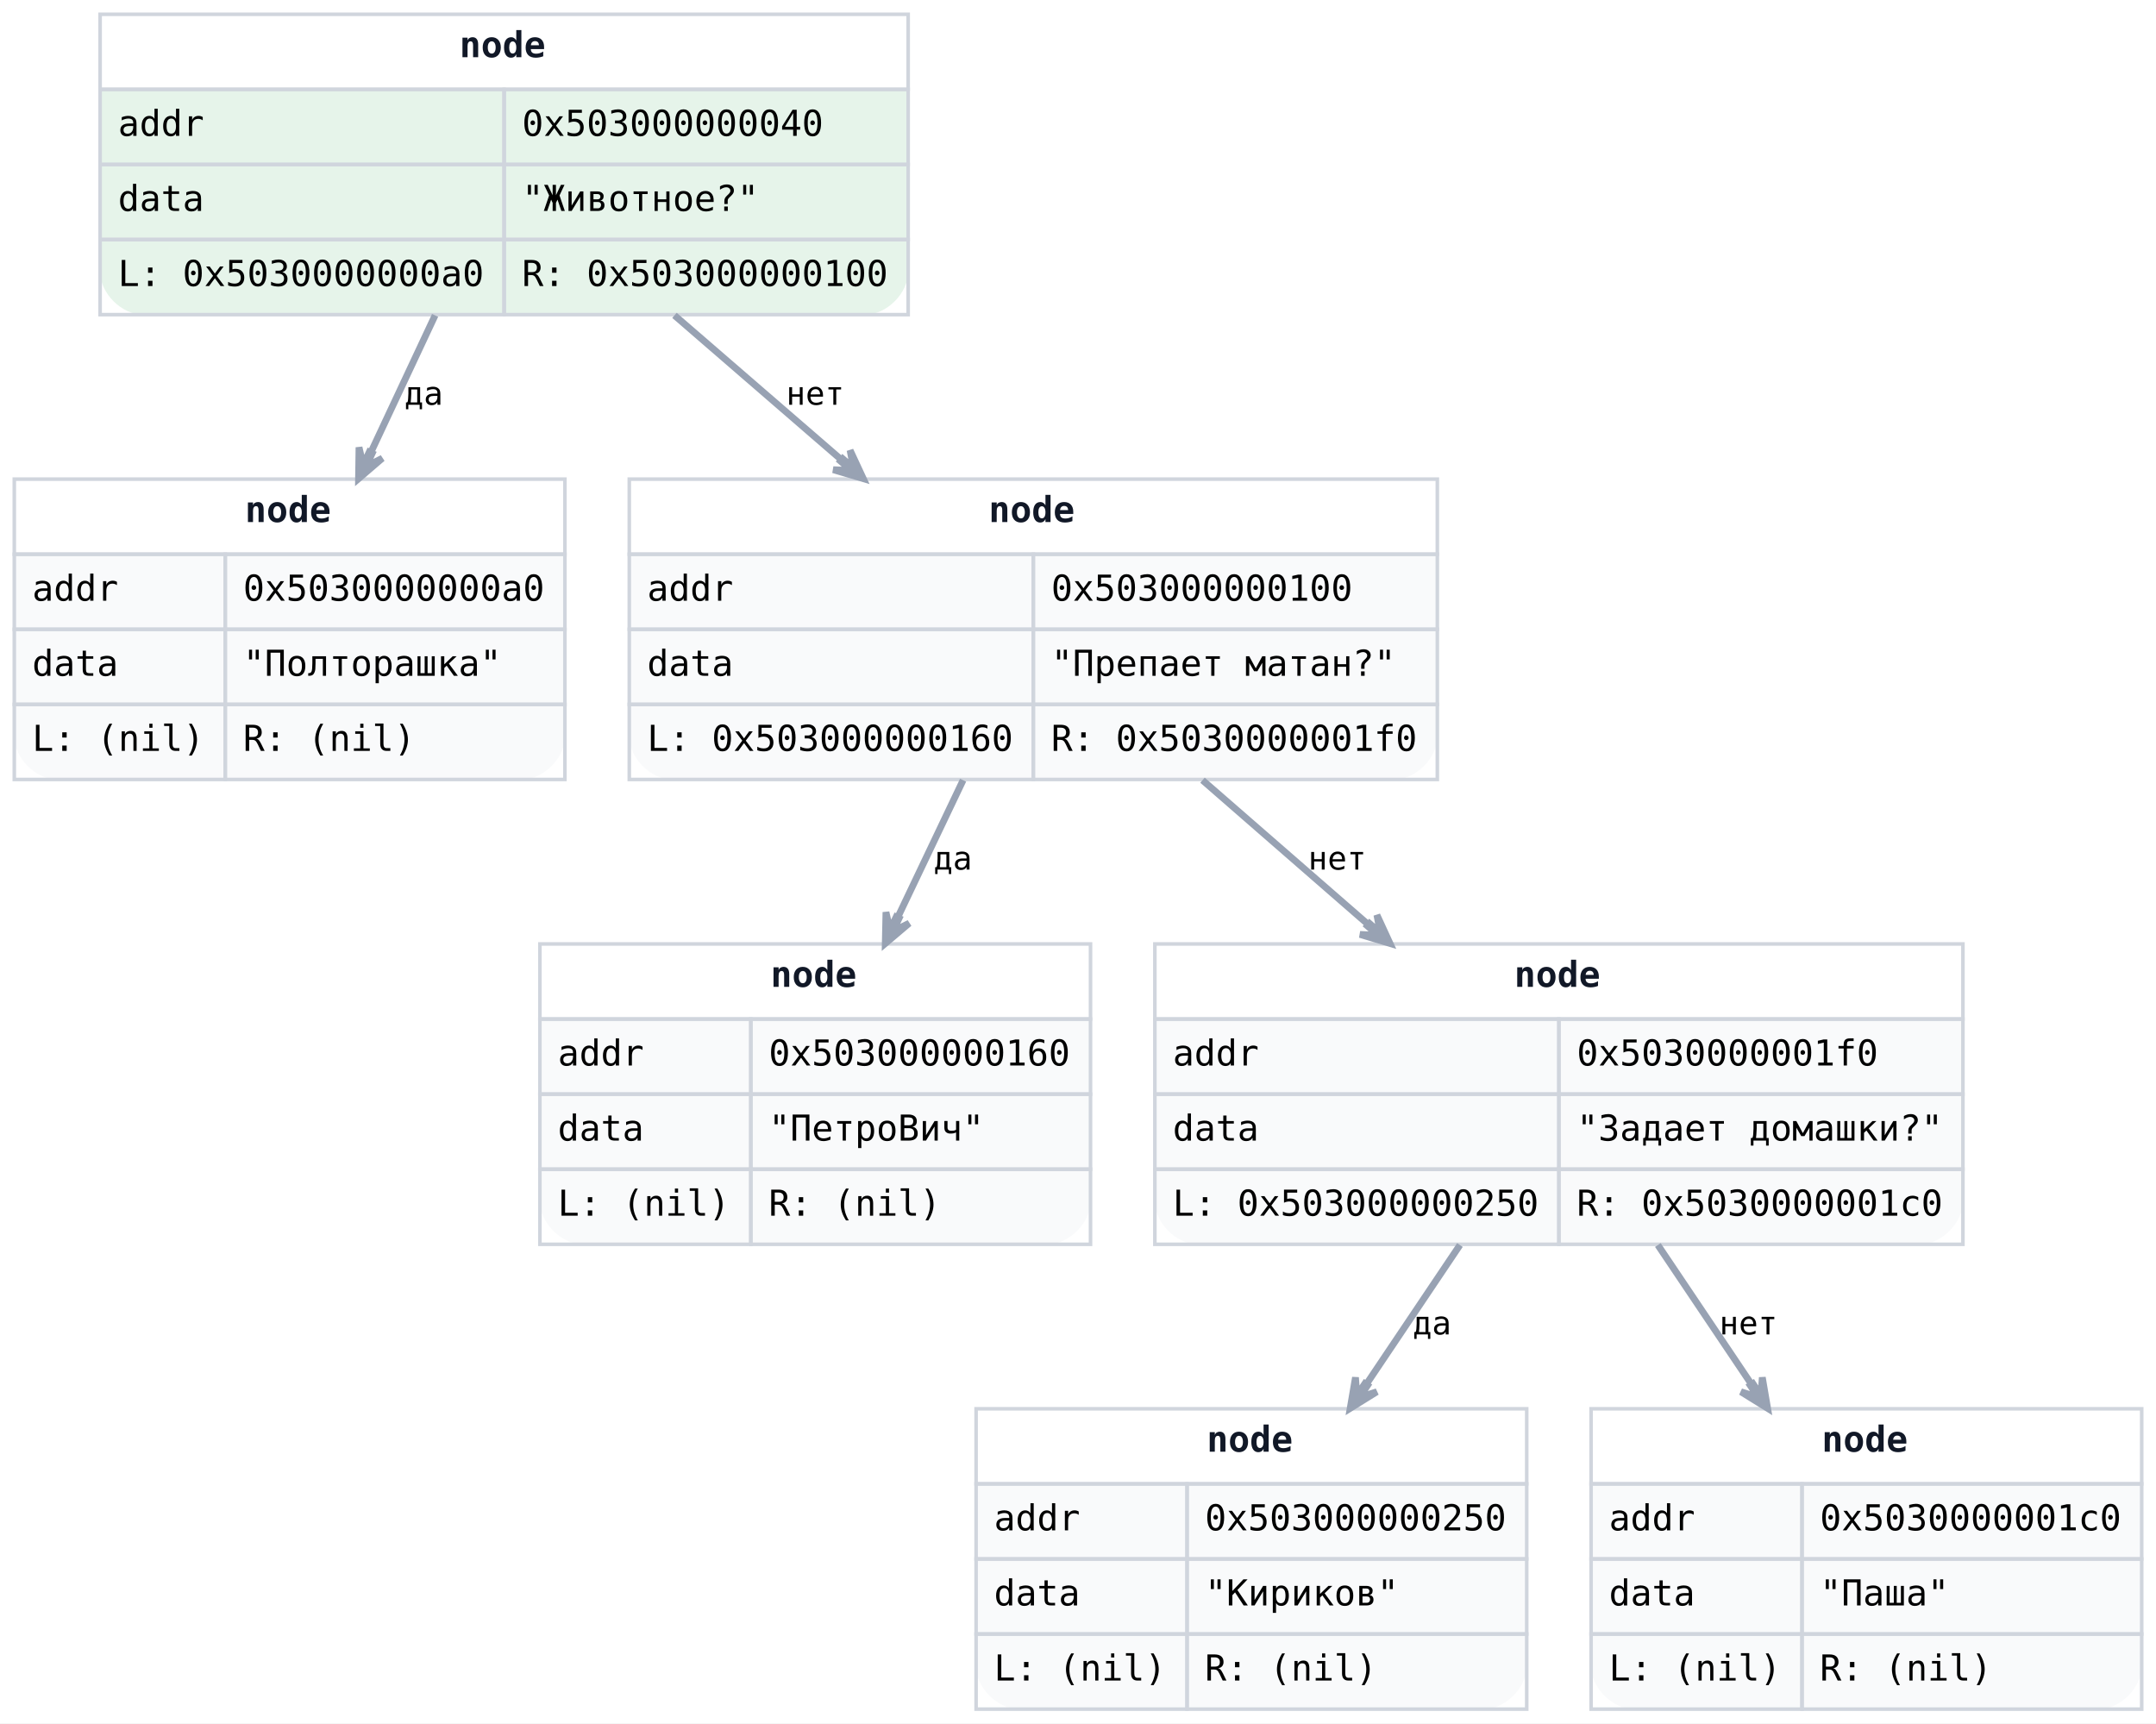
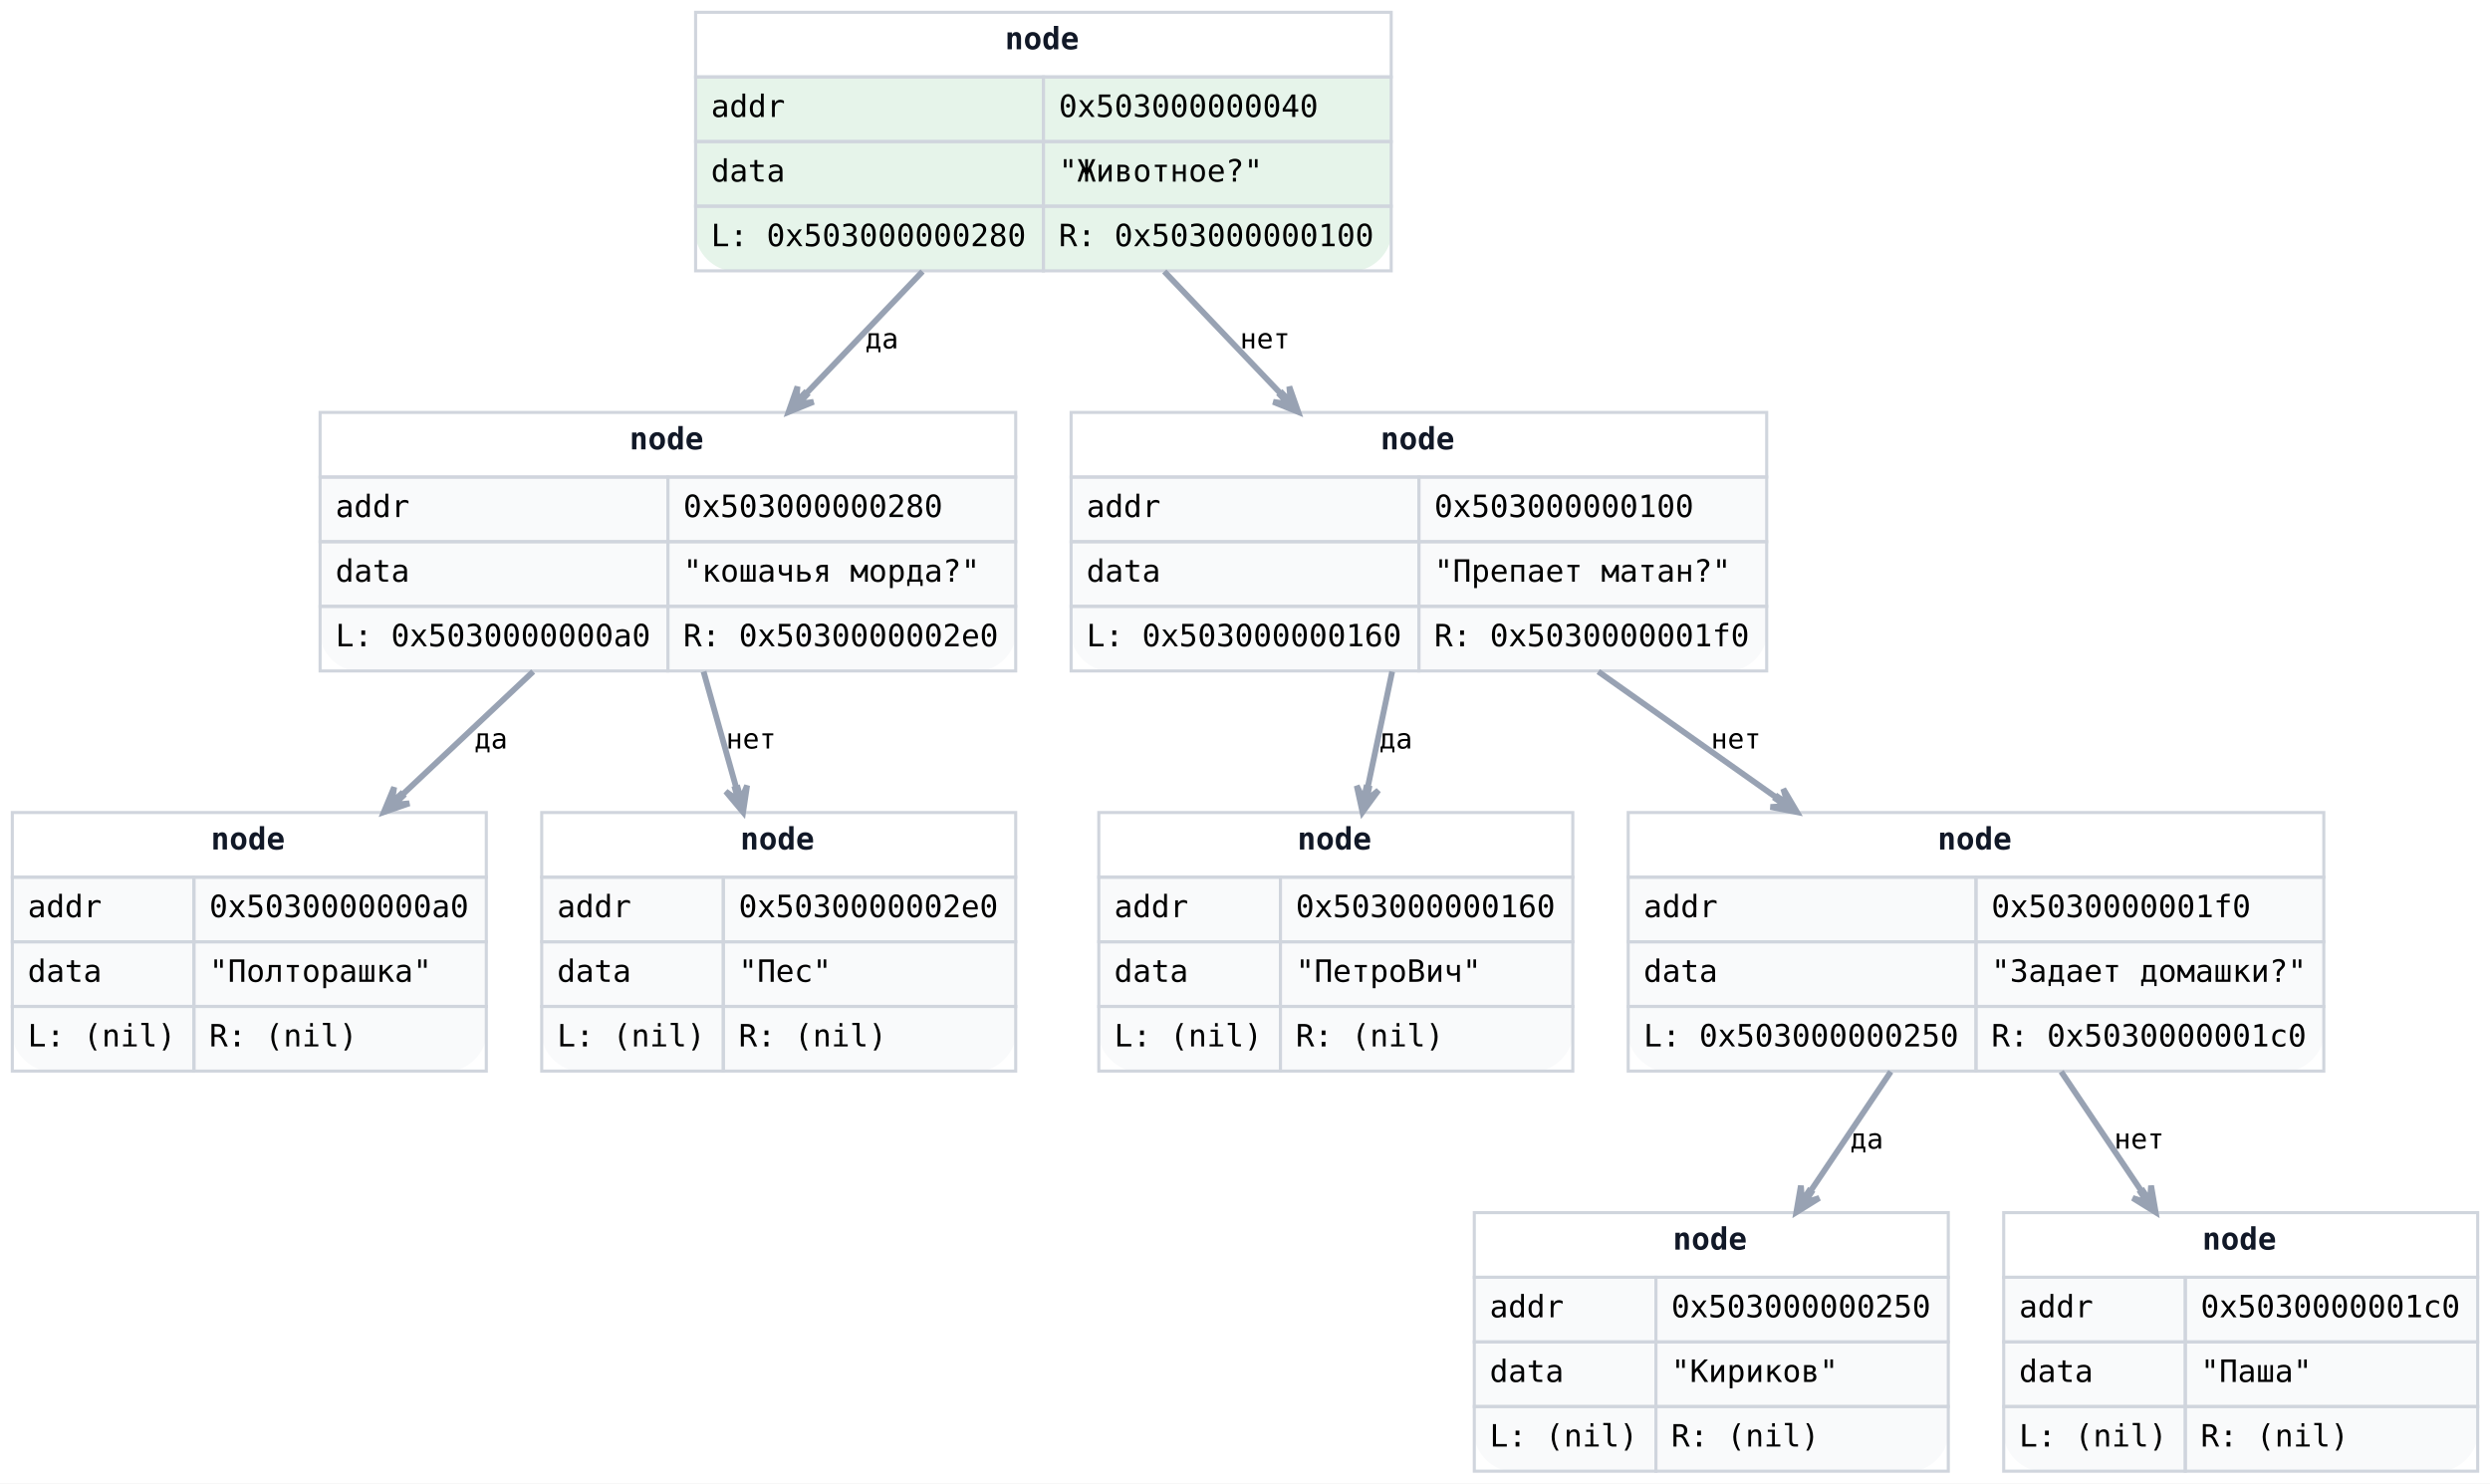
- <svg xmlns="http://www.w3.org/2000/svg" width="603pt" height="482pt" viewBox="0.00 0.00 603.00 482.00">
+ <svg xmlns="http://www.w3.org/2000/svg" width="809pt" height="482pt" viewBox="0.00 0.00 809.00 482.00">
  <g id="graph0" class="graph" transform="scale(1 1) rotate(0) translate(4 478)">
-     <polygon fill="white" stroke="transparent" points="-4,4 -4,-478 599,-478 599,4 -4,4" />
+     <polygon fill="white" stroke="transparent" points="-4,4 -4,-478 805,-478 805,4 -4,4" />
    <g id="node1" class="node">
-       <path fill="#e6f4ea" stroke="transparent" stroke-width="2" d="M238,-474C238,-474 36,-474 36,-474 30,-474 24,-468 24,-462 24,-462 24,-402 24,-402 24,-396 30,-390 36,-390 36,-390 238,-390 238,-390 244,-390 250,-396 250,-402 250,-402 250,-462 250,-462 250,-468 244,-474 238,-474" />
-       <polygon fill="#ffffff" stroke="transparent" points="24,-453 24,-474 250,-474 250,-453 24,-453" />
-       <polygon fill="none" stroke="#d0d5dd" points="24,-453 24,-474 250,-474 250,-453 24,-453" />
-       <text text-anchor="start" x="124.5" y="-462" font-family="monospace" font-weight="bold" font-size="10.00" fill="#111827">node</text>
-       <polygon fill="none" stroke="#d0d5dd" points="24,-432 24,-453 137,-453 137,-432 24,-432" />
-       <text text-anchor="start" x="29" y="-440" font-family="monospace" font-size="10.00">addr</text>
-       <polygon fill="none" stroke="#d0d5dd" points="137,-432 137,-453 250,-453 250,-432 137,-432" />
-       <text text-anchor="start" x="142" y="-440" font-family="monospace" font-size="10.00">0x503000000040</text>
-       <polygon fill="none" stroke="#d0d5dd" points="24,-411 24,-432 137,-432 137,-411 24,-411" />
-       <text text-anchor="start" x="29" y="-419" font-family="monospace" font-size="10.00">data</text>
-       <polygon fill="none" stroke="#d0d5dd" points="137,-411 137,-432 250,-432 250,-411 137,-411" />
-       <text text-anchor="start" x="142" y="-419" font-family="monospace" font-size="10.00">"Животное?"</text>
-       <polygon fill="none" stroke="#d0d5dd" points="24,-390 24,-411 137,-411 137,-390 24,-390" />
-       <text text-anchor="start" x="29" y="-398" font-family="monospace" font-size="10.00">L: 0x5030000000a0</text>
-       <polygon fill="none" stroke="#d0d5dd" points="137,-390 137,-411 250,-411 250,-390 137,-390" />
-       <text text-anchor="start" x="142" y="-398" font-family="monospace" font-size="10.00">R: 0x503000000100</text>
+       <path fill="#e6f4ea" stroke="transparent" stroke-width="2" d="M436,-474C436,-474 234,-474 234,-474 228,-474 222,-468 222,-462 222,-462 222,-402 222,-402 222,-396 228,-390 234,-390 234,-390 436,-390 436,-390 442,-390 448,-396 448,-402 448,-402 448,-462 448,-462 448,-468 442,-474 436,-474" />
+       <polygon fill="#ffffff" stroke="transparent" points="222,-453 222,-474 448,-474 448,-453 222,-453" />
+       <polygon fill="none" stroke="#d0d5dd" points="222,-453 222,-474 448,-474 448,-453 222,-453" />
+       <text text-anchor="start" x="322.5" y="-462" font-family="monospace" font-weight="bold" font-size="10.00" fill="#111827">node</text>
+       <polygon fill="none" stroke="#d0d5dd" points="222,-432 222,-453 335,-453 335,-432 222,-432" />
+       <text text-anchor="start" x="227" y="-440" font-family="monospace" font-size="10.00">addr</text>
+       <polygon fill="none" stroke="#d0d5dd" points="335,-432 335,-453 448,-453 448,-432 335,-432" />
+       <text text-anchor="start" x="340" y="-440" font-family="monospace" font-size="10.00">0x503000000040</text>
+       <polygon fill="none" stroke="#d0d5dd" points="222,-411 222,-432 335,-432 335,-411 222,-411" />
+       <text text-anchor="start" x="227" y="-419" font-family="monospace" font-size="10.00">data</text>
+       <polygon fill="none" stroke="#d0d5dd" points="335,-411 335,-432 448,-432 448,-411 335,-411" />
+       <text text-anchor="start" x="340" y="-419" font-family="monospace" font-size="10.00">"Животное?"</text>
+       <polygon fill="none" stroke="#d0d5dd" points="222,-390 222,-411 335,-411 335,-390 222,-390" />
+       <text text-anchor="start" x="227" y="-398" font-family="monospace" font-size="10.00">L: 0x503000000280</text>
+       <polygon fill="none" stroke="#d0d5dd" points="335,-390 335,-411 448,-411 448,-390 335,-390" />
+       <text text-anchor="start" x="340" y="-398" font-family="monospace" font-size="10.00">R: 0x503000000100</text>
    </g>
    <g id="node2" class="node">
-       <path fill="#f9fafb" stroke="transparent" stroke-width="2" d="M142,-344C142,-344 12,-344 12,-344 6,-344 0,-338 0,-332 0,-332 0,-272 0,-272 0,-266 6,-260 12,-260 12,-260 142,-260 142,-260 148,-260 154,-266 154,-272 154,-272 154,-332 154,-332 154,-338 148,-344 142,-344" />
-       <polygon fill="#ffffff" stroke="transparent" points="0,-323 0,-344 154,-344 154,-323 0,-323" />
-       <polygon fill="none" stroke="#d0d5dd" points="0,-323 0,-344 154,-344 154,-323 0,-323" />
-       <text text-anchor="start" x="64.5" y="-332" font-family="monospace" font-weight="bold" font-size="10.00" fill="#111827">node</text>
-       <polygon fill="none" stroke="#d0d5dd" points="0,-302 0,-323 59,-323 59,-302 0,-302" />
-       <text text-anchor="start" x="5" y="-310" font-family="monospace" font-size="10.00">addr</text>
-       <polygon fill="none" stroke="#d0d5dd" points="59,-302 59,-323 154,-323 154,-302 59,-302" />
-       <text text-anchor="start" x="64" y="-310" font-family="monospace" font-size="10.00">0x5030000000a0</text>
-       <polygon fill="none" stroke="#d0d5dd" points="0,-281 0,-302 59,-302 59,-281 0,-281" />
-       <text text-anchor="start" x="5" y="-289" font-family="monospace" font-size="10.00">data</text>
-       <polygon fill="none" stroke="#d0d5dd" points="59,-281 59,-302 154,-302 154,-281 59,-281" />
-       <text text-anchor="start" x="64" y="-289" font-family="monospace" font-size="10.00">"Полторашка"</text>
-       <polygon fill="none" stroke="#d0d5dd" points="0,-260 0,-281 59,-281 59,-260 0,-260" />
-       <text text-anchor="start" x="5" y="-268" font-family="monospace" font-size="10.00">L: (nil)</text>
-       <polygon fill="none" stroke="#d0d5dd" points="59,-260 59,-281 154,-281 154,-260 59,-260" />
-       <text text-anchor="start" x="64" y="-268" font-family="monospace" font-size="10.00">R: (nil)</text>
+       <path fill="#f9fafb" stroke="transparent" stroke-width="2" d="M314,-344C314,-344 112,-344 112,-344 106,-344 100,-338 100,-332 100,-332 100,-272 100,-272 100,-266 106,-260 112,-260 112,-260 314,-260 314,-260 320,-260 326,-266 326,-272 326,-272 326,-332 326,-332 326,-338 320,-344 314,-344" />
+       <polygon fill="#ffffff" stroke="transparent" points="100,-323 100,-344 326,-344 326,-323 100,-323" />
+       <polygon fill="none" stroke="#d0d5dd" points="100,-323 100,-344 326,-344 326,-323 100,-323" />
+       <text text-anchor="start" x="200.5" y="-332" font-family="monospace" font-weight="bold" font-size="10.00" fill="#111827">node</text>
+       <polygon fill="none" stroke="#d0d5dd" points="100,-302 100,-323 213,-323 213,-302 100,-302" />
+       <text text-anchor="start" x="105" y="-310" font-family="monospace" font-size="10.00">addr</text>
+       <polygon fill="none" stroke="#d0d5dd" points="213,-302 213,-323 326,-323 326,-302 213,-302" />
+       <text text-anchor="start" x="218" y="-310" font-family="monospace" font-size="10.00">0x503000000280</text>
+       <polygon fill="none" stroke="#d0d5dd" points="100,-281 100,-302 213,-302 213,-281 100,-281" />
+       <text text-anchor="start" x="105" y="-289" font-family="monospace" font-size="10.00">data</text>
+       <polygon fill="none" stroke="#d0d5dd" points="213,-281 213,-302 326,-302 326,-281 213,-281" />
+       <text text-anchor="start" x="218" y="-289" font-family="monospace" font-size="10.00">"кошачья морда?"</text>
+       <polygon fill="none" stroke="#d0d5dd" points="100,-260 100,-281 213,-281 213,-260 100,-260" />
+       <text text-anchor="start" x="105" y="-268" font-family="monospace" font-size="10.00">L: 0x5030000000a0</text>
+       <polygon fill="none" stroke="#d0d5dd" points="213,-260 213,-281 326,-281 326,-260 213,-260" />
+       <text text-anchor="start" x="218" y="-268" font-family="monospace" font-size="10.00">R: 0x5030000002e0</text>
    </g>
    <g id="edge1" class="edge">
-       <path fill="none" stroke="#98a2b3" stroke-width="1.9" d="M117.69,-389.8C111.96,-377.58 105.63,-364.08 99.71,-351.45" />
-       <polygon fill="#98a2b3" stroke="#98a2b3" stroke-width="1.9" points="96.28,-344.13 102.93,-349.84 98.38,-347.56 100.08,-351.18 99.67,-351.37 99.27,-351.56 97.57,-347.94 96.41,-352.9 96.28,-344.13 96.28,-344.13" />
-       <text text-anchor="middle" x="114.5" y="-364.8" font-family="monospace" font-size="9.00">да</text>
+       <path fill="none" stroke="#98a2b3" stroke-width="1.9" d="M295.73,-389.8C283.65,-377.12 270.26,-363.07 257.83,-350.04" />
+       <polygon fill="#98a2b3" stroke="#98a2b3" stroke-width="1.9" points="252.2,-344.13 260.32,-347.43 255.29,-346.71 258.04,-349.61 257.72,-349.92 257.39,-350.23 254.63,-347.33 255.11,-352.4 252.2,-344.13 252.2,-344.13" />
+       <text text-anchor="middle" x="282.5" y="-364.8" font-family="monospace" font-size="9.00">да</text>
    </g>
    <g id="node3" class="node">
-       <path fill="#f9fafb" stroke="transparent" stroke-width="2" d="M386,-344C386,-344 184,-344 184,-344 178,-344 172,-338 172,-332 172,-332 172,-272 172,-272 172,-266 178,-260 184,-260 184,-260 386,-260 386,-260 392,-260 398,-266 398,-272 398,-272 398,-332 398,-332 398,-338 392,-344 386,-344" />
-       <polygon fill="#ffffff" stroke="transparent" points="172,-323 172,-344 398,-344 398,-323 172,-323" />
-       <polygon fill="none" stroke="#d0d5dd" points="172,-323 172,-344 398,-344 398,-323 172,-323" />
-       <text text-anchor="start" x="272.5" y="-332" font-family="monospace" font-weight="bold" font-size="10.00" fill="#111827">node</text>
-       <polygon fill="none" stroke="#d0d5dd" points="172,-302 172,-323 285,-323 285,-302 172,-302" />
-       <text text-anchor="start" x="177" y="-310" font-family="monospace" font-size="10.00">addr</text>
-       <polygon fill="none" stroke="#d0d5dd" points="285,-302 285,-323 398,-323 398,-302 285,-302" />
-       <text text-anchor="start" x="290" y="-310" font-family="monospace" font-size="10.00">0x503000000100</text>
-       <polygon fill="none" stroke="#d0d5dd" points="172,-281 172,-302 285,-302 285,-281 172,-281" />
-       <text text-anchor="start" x="177" y="-289" font-family="monospace" font-size="10.00">data</text>
-       <polygon fill="none" stroke="#d0d5dd" points="285,-281 285,-302 398,-302 398,-281 285,-281" />
-       <text text-anchor="start" x="290" y="-289" font-family="monospace" font-size="10.00">"Препает матан?"</text>
-       <polygon fill="none" stroke="#d0d5dd" points="172,-260 172,-281 285,-281 285,-260 172,-260" />
-       <text text-anchor="start" x="177" y="-268" font-family="monospace" font-size="10.00">L: 0x503000000160</text>
-       <polygon fill="none" stroke="#d0d5dd" points="285,-260 285,-281 398,-281 398,-260 285,-260" />
-       <text text-anchor="start" x="290" y="-268" font-family="monospace" font-size="10.00">R: 0x5030000001f0</text>
+       <path fill="#f9fafb" stroke="transparent" stroke-width="2" d="M558,-344C558,-344 356,-344 356,-344 350,-344 344,-338 344,-332 344,-332 344,-272 344,-272 344,-266 350,-260 356,-260 356,-260 558,-260 558,-260 564,-260 570,-266 570,-272 570,-272 570,-332 570,-332 570,-338 564,-344 558,-344" />
+       <polygon fill="#ffffff" stroke="transparent" points="344,-323 344,-344 570,-344 570,-323 344,-323" />
+       <polygon fill="none" stroke="#d0d5dd" points="344,-323 344,-344 570,-344 570,-323 344,-323" />
+       <text text-anchor="start" x="444.5" y="-332" font-family="monospace" font-weight="bold" font-size="10.00" fill="#111827">node</text>
+       <polygon fill="none" stroke="#d0d5dd" points="344,-302 344,-323 457,-323 457,-302 344,-302" />
+       <text text-anchor="start" x="349" y="-310" font-family="monospace" font-size="10.00">addr</text>
+       <polygon fill="none" stroke="#d0d5dd" points="457,-302 457,-323 570,-323 570,-302 457,-302" />
+       <text text-anchor="start" x="462" y="-310" font-family="monospace" font-size="10.00">0x503000000100</text>
+       <polygon fill="none" stroke="#d0d5dd" points="344,-281 344,-302 457,-302 457,-281 344,-281" />
+       <text text-anchor="start" x="349" y="-289" font-family="monospace" font-size="10.00">data</text>
+       <polygon fill="none" stroke="#d0d5dd" points="457,-281 457,-302 570,-302 570,-281 457,-281" />
+       <text text-anchor="start" x="462" y="-289" font-family="monospace" font-size="10.00">"Препает матан?"</text>
+       <polygon fill="none" stroke="#d0d5dd" points="344,-260 344,-281 457,-281 457,-260 344,-260" />
+       <text text-anchor="start" x="349" y="-268" font-family="monospace" font-size="10.00">L: 0x503000000160</text>
+       <polygon fill="none" stroke="#d0d5dd" points="457,-260 457,-281 570,-281 570,-260 457,-260" />
+       <text text-anchor="start" x="462" y="-268" font-family="monospace" font-size="10.00">R: 0x5030000001f0</text>
    </g>
    <g id="edge2" class="edge">
-       <path fill="none" stroke="#98a2b3" stroke-width="1.9" d="M184.64,-389.8C199.43,-377.01 215.83,-362.82 231.02,-349.68" />
-       <polygon fill="#98a2b3" stroke="#98a2b3" stroke-width="1.9" points="237.45,-344.13 233.75,-352.08 234.72,-347.08 231.69,-349.7 231.4,-349.36 231.1,-349.02 234.13,-346.4 229.04,-346.64 237.45,-344.13 237.45,-344.13" />
-       <text text-anchor="middle" x="224" y="-364.8" font-family="monospace" font-size="9.00">нет</text>
+       <path fill="none" stroke="#98a2b3" stroke-width="1.9" d="M374.27,-389.8C386.35,-377.12 399.74,-363.07 412.17,-350.04" />
+       <polygon fill="#98a2b3" stroke="#98a2b3" stroke-width="1.9" points="417.8,-344.13 414.89,-352.4 415.37,-347.33 412.61,-350.23 412.28,-349.92 411.96,-349.61 414.71,-346.71 409.68,-347.43 417.8,-344.13 417.8,-344.13" />
+       <text text-anchor="middle" x="407" y="-364.8" font-family="monospace" font-size="9.00">нет</text>
    </g>
    <g id="node4" class="node">
-       <path fill="#f9fafb" stroke="transparent" stroke-width="2" d="M289,-214C289,-214 159,-214 159,-214 153,-214 147,-208 147,-202 147,-202 147,-142 147,-142 147,-136 153,-130 159,-130 159,-130 289,-130 289,-130 295,-130 301,-136 301,-142 301,-142 301,-202 301,-202 301,-208 295,-214 289,-214" />
-       <polygon fill="#ffffff" stroke="transparent" points="147,-193 147,-214 301,-214 301,-193 147,-193" />
-       <polygon fill="none" stroke="#d0d5dd" points="147,-193 147,-214 301,-214 301,-193 147,-193" />
-       <text text-anchor="start" x="211.5" y="-202" font-family="monospace" font-weight="bold" font-size="10.00" fill="#111827">node</text>
-       <polygon fill="none" stroke="#d0d5dd" points="147,-172 147,-193 206,-193 206,-172 147,-172" />
-       <text text-anchor="start" x="152" y="-180" font-family="monospace" font-size="10.00">addr</text>
-       <polygon fill="none" stroke="#d0d5dd" points="206,-172 206,-193 301,-193 301,-172 206,-172" />
-       <text text-anchor="start" x="211" y="-180" font-family="monospace" font-size="10.00">0x503000000160</text>
-       <polygon fill="none" stroke="#d0d5dd" points="147,-151 147,-172 206,-172 206,-151 147,-151" />
-       <text text-anchor="start" x="152" y="-159" font-family="monospace" font-size="10.00">data</text>
-       <polygon fill="none" stroke="#d0d5dd" points="206,-151 206,-172 301,-172 301,-151 206,-151" />
-       <text text-anchor="start" x="211" y="-159" font-family="monospace" font-size="10.00">"ПетроВич"</text>
-       <polygon fill="none" stroke="#d0d5dd" points="147,-130 147,-151 206,-151 206,-130 147,-130" />
-       <text text-anchor="start" x="152" y="-138" font-family="monospace" font-size="10.00">L: (nil)</text>
-       <polygon fill="none" stroke="#d0d5dd" points="206,-130 206,-151 301,-151 301,-130 206,-130" />
-       <text text-anchor="start" x="211" y="-138" font-family="monospace" font-size="10.00">R: (nil)</text>
+       <path fill="#f9fafb" stroke="transparent" stroke-width="2" d="M142,-214C142,-214 12,-214 12,-214 6,-214 0,-208 0,-202 0,-202 0,-142 0,-142 0,-136 6,-130 12,-130 12,-130 142,-130 142,-130 148,-130 154,-136 154,-142 154,-142 154,-202 154,-202 154,-208 148,-214 142,-214" />
+       <polygon fill="#ffffff" stroke="transparent" points="0,-193 0,-214 154,-214 154,-193 0,-193" />
+       <polygon fill="none" stroke="#d0d5dd" points="0,-193 0,-214 154,-214 154,-193 0,-193" />
+       <text text-anchor="start" x="64.5" y="-202" font-family="monospace" font-weight="bold" font-size="10.00" fill="#111827">node</text>
+       <polygon fill="none" stroke="#d0d5dd" points="0,-172 0,-193 59,-193 59,-172 0,-172" />
+       <text text-anchor="start" x="5" y="-180" font-family="monospace" font-size="10.00">addr</text>
+       <polygon fill="none" stroke="#d0d5dd" points="59,-172 59,-193 154,-193 154,-172 59,-172" />
+       <text text-anchor="start" x="64" y="-180" font-family="monospace" font-size="10.00">0x5030000000a0</text>
+       <polygon fill="none" stroke="#d0d5dd" points="0,-151 0,-172 59,-172 59,-151 0,-151" />
+       <text text-anchor="start" x="5" y="-159" font-family="monospace" font-size="10.00">data</text>
+       <polygon fill="none" stroke="#d0d5dd" points="59,-151 59,-172 154,-172 154,-151 59,-151" />
+       <text text-anchor="start" x="64" y="-159" font-family="monospace" font-size="10.00">"Полторашка"</text>
+       <polygon fill="none" stroke="#d0d5dd" points="0,-130 0,-151 59,-151 59,-130 0,-130" />
+       <text text-anchor="start" x="5" y="-138" font-family="monospace" font-size="10.00">L: (nil)</text>
+       <polygon fill="none" stroke="#d0d5dd" points="59,-130 59,-151 154,-151 154,-130 59,-130" />
+       <text text-anchor="start" x="64" y="-138" font-family="monospace" font-size="10.00">R: (nil)</text>
    </g>
    <g id="edge3" class="edge">
-       <path fill="none" stroke="#98a2b3" stroke-width="1.9" d="M265.36,-259.8C259.54,-247.58 253.11,-234.08 247.09,-221.45" />
-       <polygon fill="#98a2b3" stroke="#98a2b3" stroke-width="1.9" points="243.6,-214.13 250.29,-219.8 245.73,-217.54 247.45,-221.16 247.04,-221.35 246.64,-221.54 244.91,-217.93 243.79,-222.9 243.6,-214.13 243.6,-214.13" />
-       <text text-anchor="middle" x="262.5" y="-234.8" font-family="monospace" font-size="9.00">да</text>
+       <path fill="none" stroke="#98a2b3" stroke-width="1.9" d="M169.22,-259.8C155.63,-247.01 140.56,-232.82 126.6,-219.68" />
+       <polygon fill="#98a2b3" stroke="#98a2b3" stroke-width="1.9" points="120.7,-214.13 128.99,-216.99 123.92,-216.54 126.83,-219.28 126.52,-219.61 126.22,-219.94 123.3,-217.2 124.06,-222.23 120.7,-214.13 120.7,-214.13" />
+       <text text-anchor="middle" x="155.5" y="-234.8" font-family="monospace" font-size="9.00">да</text>
    </g>
    <g id="node5" class="node">
-       <path fill="#f9fafb" stroke="transparent" stroke-width="2" d="M533,-214C533,-214 331,-214 331,-214 325,-214 319,-208 319,-202 319,-202 319,-142 319,-142 319,-136 325,-130 331,-130 331,-130 533,-130 533,-130 539,-130 545,-136 545,-142 545,-142 545,-202 545,-202 545,-208 539,-214 533,-214" />
-       <polygon fill="#ffffff" stroke="transparent" points="319,-193 319,-214 545,-214 545,-193 319,-193" />
-       <polygon fill="none" stroke="#d0d5dd" points="319,-193 319,-214 545,-214 545,-193 319,-193" />
-       <text text-anchor="start" x="419.5" y="-202" font-family="monospace" font-weight="bold" font-size="10.00" fill="#111827">node</text>
-       <polygon fill="none" stroke="#d0d5dd" points="319,-172 319,-193 432,-193 432,-172 319,-172" />
-       <text text-anchor="start" x="324" y="-180" font-family="monospace" font-size="10.00">addr</text>
-       <polygon fill="none" stroke="#d0d5dd" points="432,-172 432,-193 545,-193 545,-172 432,-172" />
-       <text text-anchor="start" x="437" y="-180" font-family="monospace" font-size="10.00">0x5030000001f0</text>
-       <polygon fill="none" stroke="#d0d5dd" points="319,-151 319,-172 432,-172 432,-151 319,-151" />
-       <text text-anchor="start" x="324" y="-159" font-family="monospace" font-size="10.00">data</text>
-       <polygon fill="none" stroke="#d0d5dd" points="432,-151 432,-172 545,-172 545,-151 432,-151" />
-       <text text-anchor="start" x="437" y="-159" font-family="monospace" font-size="10.00">"Задает домашки?"</text>
-       <polygon fill="none" stroke="#d0d5dd" points="319,-130 319,-151 432,-151 432,-130 319,-130" />
-       <text text-anchor="start" x="324" y="-138" font-family="monospace" font-size="10.00">L: 0x503000000250</text>
-       <polygon fill="none" stroke="#d0d5dd" points="432,-130 432,-151 545,-151 545,-130 432,-130" />
-       <text text-anchor="start" x="437" y="-138" font-family="monospace" font-size="10.00">R: 0x5030000001c0</text>
+       <path fill="#f9fafb" stroke="transparent" stroke-width="2" d="M314,-214C314,-214 184,-214 184,-214 178,-214 172,-208 172,-202 172,-202 172,-142 172,-142 172,-136 178,-130 184,-130 184,-130 314,-130 314,-130 320,-130 326,-136 326,-142 326,-142 326,-202 326,-202 326,-208 320,-214 314,-214" />
+       <polygon fill="#ffffff" stroke="transparent" points="172,-193 172,-214 326,-214 326,-193 172,-193" />
+       <polygon fill="none" stroke="#d0d5dd" points="172,-193 172,-214 326,-214 326,-193 172,-193" />
+       <text text-anchor="start" x="236.5" y="-202" font-family="monospace" font-weight="bold" font-size="10.00" fill="#111827">node</text>
+       <polygon fill="none" stroke="#d0d5dd" points="172,-172 172,-193 231,-193 231,-172 172,-172" />
+       <text text-anchor="start" x="177" y="-180" font-family="monospace" font-size="10.00">addr</text>
+       <polygon fill="none" stroke="#d0d5dd" points="231,-172 231,-193 326,-193 326,-172 231,-172" />
+       <text text-anchor="start" x="236" y="-180" font-family="monospace" font-size="10.00">0x5030000002e0</text>
+       <polygon fill="none" stroke="#d0d5dd" points="172,-151 172,-172 231,-172 231,-151 172,-151" />
+       <text text-anchor="start" x="177" y="-159" font-family="monospace" font-size="10.00">data</text>
+       <polygon fill="none" stroke="#d0d5dd" points="231,-151 231,-172 326,-172 326,-151 231,-151" />
+       <text text-anchor="start" x="236" y="-159" font-family="monospace" font-size="10.00">"Пес"</text>
+       <polygon fill="none" stroke="#d0d5dd" points="172,-130 172,-151 231,-151 231,-130 172,-130" />
+       <text text-anchor="start" x="177" y="-138" font-family="monospace" font-size="10.00">L: (nil)</text>
+       <polygon fill="none" stroke="#d0d5dd" points="231,-130 231,-151 326,-151 326,-130 231,-130" />
+       <text text-anchor="start" x="236" y="-138" font-family="monospace" font-size="10.00">R: (nil)</text>
    </g>
    <g id="edge4" class="edge">
-       <path fill="none" stroke="#98a2b3" stroke-width="1.9" d="M332.32,-259.8C347.01,-247.01 363.3,-232.82 378.39,-219.68" />
-       <polygon fill="#98a2b3" stroke="#98a2b3" stroke-width="1.9" points="384.77,-214.13 381.1,-222.1 382.05,-217.09 379.03,-219.72 378.73,-219.38 378.44,-219.04 381.46,-216.41 376.37,-216.67 384.77,-214.13 384.77,-214.13" />
-       <text text-anchor="middle" x="370" y="-234.8" font-family="monospace" font-size="9.00">нет</text>
+       <path fill="none" stroke="#98a2b3" stroke-width="1.9" d="M224.59,-259.8C227.96,-247.81 231.68,-234.59 235.17,-222.16" />
+       <polygon fill="#98a2b3" stroke="#98a2b3" stroke-width="1.9" points="237.43,-214.13 238.73,-222.8 236.78,-218.1 235.7,-221.95 235.27,-221.83 234.83,-221.71 235.92,-217.86 231.8,-220.85 237.43,-214.13 237.43,-214.13" />
+       <text text-anchor="middle" x="240" y="-234.8" font-family="monospace" font-size="9.00">нет</text>
    </g>
    <g id="node6" class="node">
-       <path fill="#f9fafb" stroke="transparent" stroke-width="2" d="M411,-84C411,-84 281,-84 281,-84 275,-84 269,-78 269,-72 269,-72 269,-12 269,-12 269,-6 275,0 281,0 281,0 411,0 411,0 417,0 423,-6 423,-12 423,-12 423,-72 423,-72 423,-78 417,-84 411,-84" />
-       <polygon fill="#ffffff" stroke="transparent" points="269,-63 269,-84 423,-84 423,-63 269,-63" />
-       <polygon fill="none" stroke="#d0d5dd" points="269,-63 269,-84 423,-84 423,-63 269,-63" />
-       <text text-anchor="start" x="333.5" y="-72" font-family="monospace" font-weight="bold" font-size="10.00" fill="#111827">node</text>
-       <polygon fill="none" stroke="#d0d5dd" points="269,-42 269,-63 328,-63 328,-42 269,-42" />
-       <text text-anchor="start" x="274" y="-50" font-family="monospace" font-size="10.00">addr</text>
-       <polygon fill="none" stroke="#d0d5dd" points="328,-42 328,-63 423,-63 423,-42 328,-42" />
-       <text text-anchor="start" x="333" y="-50" font-family="monospace" font-size="10.00">0x503000000250</text>
-       <polygon fill="none" stroke="#d0d5dd" points="269,-21 269,-42 328,-42 328,-21 269,-21" />
-       <text text-anchor="start" x="274" y="-29" font-family="monospace" font-size="10.00">data</text>
-       <polygon fill="none" stroke="#d0d5dd" points="328,-21 328,-42 423,-42 423,-21 328,-21" />
-       <text text-anchor="start" x="333" y="-29" font-family="monospace" font-size="10.00">"Кириков"</text>
-       <polygon fill="none" stroke="#d0d5dd" points="269,0 269,-21 328,-21 328,0 269,0" />
-       <text text-anchor="start" x="274" y="-8" font-family="monospace" font-size="10.00">L: (nil)</text>
-       <polygon fill="none" stroke="#d0d5dd" points="328,0 328,-21 423,-21 423,0 328,0" />
-       <text text-anchor="start" x="333" y="-8" font-family="monospace" font-size="10.00">R: (nil)</text>
+       <path fill="#f9fafb" stroke="transparent" stroke-width="2" d="M495,-214C495,-214 365,-214 365,-214 359,-214 353,-208 353,-202 353,-202 353,-142 353,-142 353,-136 359,-130 365,-130 365,-130 495,-130 495,-130 501,-130 507,-136 507,-142 507,-142 507,-202 507,-202 507,-208 501,-214 495,-214" />
+       <polygon fill="#ffffff" stroke="transparent" points="353,-193 353,-214 507,-214 507,-193 353,-193" />
+       <polygon fill="none" stroke="#d0d5dd" points="353,-193 353,-214 507,-214 507,-193 353,-193" />
+       <text text-anchor="start" x="417.5" y="-202" font-family="monospace" font-weight="bold" font-size="10.00" fill="#111827">node</text>
+       <polygon fill="none" stroke="#d0d5dd" points="353,-172 353,-193 412,-193 412,-172 353,-172" />
+       <text text-anchor="start" x="358" y="-180" font-family="monospace" font-size="10.00">addr</text>
+       <polygon fill="none" stroke="#d0d5dd" points="412,-172 412,-193 507,-193 507,-172 412,-172" />
+       <text text-anchor="start" x="417" y="-180" font-family="monospace" font-size="10.00">0x503000000160</text>
+       <polygon fill="none" stroke="#d0d5dd" points="353,-151 353,-172 412,-172 412,-151 353,-151" />
+       <text text-anchor="start" x="358" y="-159" font-family="monospace" font-size="10.00">data</text>
+       <polygon fill="none" stroke="#d0d5dd" points="412,-151 412,-172 507,-172 507,-151 412,-151" />
+       <text text-anchor="start" x="417" y="-159" font-family="monospace" font-size="10.00">"ПетроВич"</text>
+       <polygon fill="none" stroke="#d0d5dd" points="353,-130 353,-151 412,-151 412,-130 353,-130" />
+       <text text-anchor="start" x="358" y="-138" font-family="monospace" font-size="10.00">L: (nil)</text>
+       <polygon fill="none" stroke="#d0d5dd" points="412,-130 412,-151 507,-151 507,-130 412,-130" />
+       <text text-anchor="start" x="417" y="-138" font-family="monospace" font-size="10.00">R: (nil)</text>
    </g>
    <g id="edge5" class="edge">
-       <path fill="none" stroke="#98a2b3" stroke-width="1.9" d="M404.32,-129.8C396.03,-117.46 386.87,-103.83 378.31,-91.1" />
-       <polygon fill="#98a2b3" stroke="#98a2b3" stroke-width="1.9" points="373.63,-84.13 381.08,-88.76 376.24,-87.2 378.47,-90.52 378.09,-90.77 377.72,-91.02 375.49,-87.7 375.11,-92.78 373.63,-84.13 373.63,-84.13" />
-       <text text-anchor="middle" x="396.5" y="-104.8" font-family="monospace" font-size="9.00">да</text>
+       <path fill="none" stroke="#98a2b3" stroke-width="1.9" d="M448.31,-259.8C445.78,-247.81 442.99,-234.59 440.37,-222.16" />
+       <polygon fill="#98a2b3" stroke="#98a2b3" stroke-width="1.9" points="438.68,-214.13 443.85,-221.21 439.94,-217.95 440.77,-221.86 440.33,-221.96 439.89,-222.05 439.06,-218.13 436.8,-222.7 438.68,-214.13 438.68,-214.13" />
+       <text text-anchor="middle" x="449.5" y="-234.8" font-family="monospace" font-size="9.00">да</text>
    </g>
    <g id="node7" class="node">
-       <path fill="#f9fafb" stroke="transparent" stroke-width="2" d="M583,-84C583,-84 453,-84 453,-84 447,-84 441,-78 441,-72 441,-72 441,-12 441,-12 441,-6 447,0 453,0 453,0 583,0 583,0 589,0 595,-6 595,-12 595,-12 595,-72 595,-72 595,-78 589,-84 583,-84" />
-       <polygon fill="#ffffff" stroke="transparent" points="441,-63 441,-84 595,-84 595,-63 441,-63" />
-       <polygon fill="none" stroke="#d0d5dd" points="441,-63 441,-84 595,-84 595,-63 441,-63" />
-       <text text-anchor="start" x="505.5" y="-72" font-family="monospace" font-weight="bold" font-size="10.00" fill="#111827">node</text>
-       <polygon fill="none" stroke="#d0d5dd" points="441,-42 441,-63 500,-63 500,-42 441,-42" />
-       <text text-anchor="start" x="446" y="-50" font-family="monospace" font-size="10.00">addr</text>
-       <polygon fill="none" stroke="#d0d5dd" points="500,-42 500,-63 595,-63 595,-42 500,-42" />
-       <text text-anchor="start" x="505" y="-50" font-family="monospace" font-size="10.00">0x5030000001c0</text>
-       <polygon fill="none" stroke="#d0d5dd" points="441,-21 441,-42 500,-42 500,-21 441,-21" />
-       <text text-anchor="start" x="446" y="-29" font-family="monospace" font-size="10.00">data</text>
-       <polygon fill="none" stroke="#d0d5dd" points="500,-21 500,-42 595,-42 595,-21 500,-21" />
-       <text text-anchor="start" x="505" y="-29" font-family="monospace" font-size="10.00">"Паша"</text>
-       <polygon fill="none" stroke="#d0d5dd" points="441,0 441,-21 500,-21 500,0 441,0" />
-       <text text-anchor="start" x="446" y="-8" font-family="monospace" font-size="10.00">L: (nil)</text>
-       <polygon fill="none" stroke="#d0d5dd" points="500,0 500,-21 595,-21 595,0 500,0" />
-       <text text-anchor="start" x="505" y="-8" font-family="monospace" font-size="10.00">R: (nil)</text>
+       <path fill="#f9fafb" stroke="transparent" stroke-width="2" d="M739,-214C739,-214 537,-214 537,-214 531,-214 525,-208 525,-202 525,-202 525,-142 525,-142 525,-136 531,-130 537,-130 537,-130 739,-130 739,-130 745,-130 751,-136 751,-142 751,-142 751,-202 751,-202 751,-208 745,-214 739,-214" />
+       <polygon fill="#ffffff" stroke="transparent" points="525,-193 525,-214 751,-214 751,-193 525,-193" />
+       <polygon fill="none" stroke="#d0d5dd" points="525,-193 525,-214 751,-214 751,-193 525,-193" />
+       <text text-anchor="start" x="625.5" y="-202" font-family="monospace" font-weight="bold" font-size="10.00" fill="#111827">node</text>
+       <polygon fill="none" stroke="#d0d5dd" points="525,-172 525,-193 638,-193 638,-172 525,-172" />
+       <text text-anchor="start" x="530" y="-180" font-family="monospace" font-size="10.00">addr</text>
+       <polygon fill="none" stroke="#d0d5dd" points="638,-172 638,-193 751,-193 751,-172 638,-172" />
+       <text text-anchor="start" x="643" y="-180" font-family="monospace" font-size="10.00">0x5030000001f0</text>
+       <polygon fill="none" stroke="#d0d5dd" points="525,-151 525,-172 638,-172 638,-151 525,-151" />
+       <text text-anchor="start" x="530" y="-159" font-family="monospace" font-size="10.00">data</text>
+       <polygon fill="none" stroke="#d0d5dd" points="638,-151 638,-172 751,-172 751,-151 638,-151" />
+       <text text-anchor="start" x="643" y="-159" font-family="monospace" font-size="10.00">"Задает домашки?"</text>
+       <polygon fill="none" stroke="#d0d5dd" points="525,-130 525,-151 638,-151 638,-130 525,-130" />
+       <text text-anchor="start" x="530" y="-138" font-family="monospace" font-size="10.00">L: 0x503000000250</text>
+       <polygon fill="none" stroke="#d0d5dd" points="638,-130 638,-151 751,-151 751,-130 638,-130" />
+       <text text-anchor="start" x="643" y="-138" font-family="monospace" font-size="10.00">R: 0x5030000001c0</text>
    </g>
    <g id="edge6" class="edge">
-       <path fill="none" stroke="#98a2b3" stroke-width="1.9" d="M459.68,-129.8C467.97,-117.46 477.13,-103.83 485.69,-91.1" />
-       <polygon fill="#98a2b3" stroke="#98a2b3" stroke-width="1.9" points="490.37,-84.13 488.89,-92.78 488.51,-87.7 486.28,-91.02 485.91,-90.77 485.53,-90.52 487.76,-87.2 482.92,-88.76 490.37,-84.13 490.37,-84.13" />
-       <text text-anchor="middle" x="485" y="-104.8" font-family="monospace" font-size="9.00">нет</text>
+       <path fill="none" stroke="#98a2b3" stroke-width="1.9" d="M515.27,-259.8C533.67,-246.78 554.13,-232.31 572.98,-218.98" />
+       <polygon fill="#98a2b3" stroke="#98a2b3" stroke-width="1.9" points="579.84,-214.13 575.39,-221.69 576.84,-216.8 573.57,-219.11 573.31,-218.75 573.05,-218.38 576.32,-216.07 571.23,-215.81 579.84,-214.13 579.84,-214.13" />
+       <text text-anchor="middle" x="560" y="-234.8" font-family="monospace" font-size="9.00">нет</text>
+     </g>
+     <g id="node8" class="node">
+       <path fill="#f9fafb" stroke="transparent" stroke-width="2" d="M617,-84C617,-84 487,-84 487,-84 481,-84 475,-78 475,-72 475,-72 475,-12 475,-12 475,-6 481,0 487,0 487,0 617,0 617,0 623,0 629,-6 629,-12 629,-12 629,-72 629,-72 629,-78 623,-84 617,-84" />
+       <polygon fill="#ffffff" stroke="transparent" points="475,-63 475,-84 629,-84 629,-63 475,-63" />
+       <polygon fill="none" stroke="#d0d5dd" points="475,-63 475,-84 629,-84 629,-63 475,-63" />
+       <text text-anchor="start" x="539.5" y="-72" font-family="monospace" font-weight="bold" font-size="10.00" fill="#111827">node</text>
+       <polygon fill="none" stroke="#d0d5dd" points="475,-42 475,-63 534,-63 534,-42 475,-42" />
+       <text text-anchor="start" x="480" y="-50" font-family="monospace" font-size="10.00">addr</text>
+       <polygon fill="none" stroke="#d0d5dd" points="534,-42 534,-63 629,-63 629,-42 534,-42" />
+       <text text-anchor="start" x="539" y="-50" font-family="monospace" font-size="10.00">0x503000000250</text>
+       <polygon fill="none" stroke="#d0d5dd" points="475,-21 475,-42 534,-42 534,-21 475,-21" />
+       <text text-anchor="start" x="480" y="-29" font-family="monospace" font-size="10.00">data</text>
+       <polygon fill="none" stroke="#d0d5dd" points="534,-21 534,-42 629,-42 629,-21 534,-21" />
+       <text text-anchor="start" x="539" y="-29" font-family="monospace" font-size="10.00">"Кириков"</text>
+       <polygon fill="none" stroke="#d0d5dd" points="475,0 475,-21 534,-21 534,0 475,0" />
+       <text text-anchor="start" x="480" y="-8" font-family="monospace" font-size="10.00">L: (nil)</text>
+       <polygon fill="none" stroke="#d0d5dd" points="534,0 534,-21 629,-21 629,0 534,0" />
+       <text text-anchor="start" x="539" y="-8" font-family="monospace" font-size="10.00">R: (nil)</text>
+     </g>
+     <g id="edge7" class="edge">
+       <path fill="none" stroke="#98a2b3" stroke-width="1.9" d="M610.32,-129.8C602.03,-117.46 592.87,-103.83 584.31,-91.1" />
+       <polygon fill="#98a2b3" stroke="#98a2b3" stroke-width="1.9" points="579.63,-84.13 587.08,-88.76 582.24,-87.2 584.47,-90.52 584.09,-90.77 583.72,-91.02 581.49,-87.7 581.11,-92.78 579.63,-84.13 579.63,-84.13" />
+       <text text-anchor="middle" x="602.5" y="-104.8" font-family="monospace" font-size="9.00">да</text>
+     </g>
+     <g id="node9" class="node">
+       <path fill="#f9fafb" stroke="transparent" stroke-width="2" d="M789,-84C789,-84 659,-84 659,-84 653,-84 647,-78 647,-72 647,-72 647,-12 647,-12 647,-6 653,0 659,0 659,0 789,0 789,0 795,0 801,-6 801,-12 801,-12 801,-72 801,-72 801,-78 795,-84 789,-84" />
+       <polygon fill="#ffffff" stroke="transparent" points="647,-63 647,-84 801,-84 801,-63 647,-63" />
+       <polygon fill="none" stroke="#d0d5dd" points="647,-63 647,-84 801,-84 801,-63 647,-63" />
+       <text text-anchor="start" x="711.5" y="-72" font-family="monospace" font-weight="bold" font-size="10.00" fill="#111827">node</text>
+       <polygon fill="none" stroke="#d0d5dd" points="647,-42 647,-63 706,-63 706,-42 647,-42" />
+       <text text-anchor="start" x="652" y="-50" font-family="monospace" font-size="10.00">addr</text>
+       <polygon fill="none" stroke="#d0d5dd" points="706,-42 706,-63 801,-63 801,-42 706,-42" />
+       <text text-anchor="start" x="711" y="-50" font-family="monospace" font-size="10.00">0x5030000001c0</text>
+       <polygon fill="none" stroke="#d0d5dd" points="647,-21 647,-42 706,-42 706,-21 647,-21" />
+       <text text-anchor="start" x="652" y="-29" font-family="monospace" font-size="10.00">data</text>
+       <polygon fill="none" stroke="#d0d5dd" points="706,-21 706,-42 801,-42 801,-21 706,-21" />
+       <text text-anchor="start" x="711" y="-29" font-family="monospace" font-size="10.00">"Паша"</text>
+       <polygon fill="none" stroke="#d0d5dd" points="647,0 647,-21 706,-21 706,0 647,0" />
+       <text text-anchor="start" x="652" y="-8" font-family="monospace" font-size="10.00">L: (nil)</text>
+       <polygon fill="none" stroke="#d0d5dd" points="706,0 706,-21 801,-21 801,0 706,0" />
+       <text text-anchor="start" x="711" y="-8" font-family="monospace" font-size="10.00">R: (nil)</text>
+     </g>
+     <g id="edge8" class="edge">
+       <path fill="none" stroke="#98a2b3" stroke-width="1.9" d="M665.68,-129.8C673.97,-117.46 683.13,-103.83 691.69,-91.1" />
+       <polygon fill="#98a2b3" stroke="#98a2b3" stroke-width="1.9" points="696.37,-84.13 694.89,-92.78 694.51,-87.7 692.28,-91.02 691.91,-90.77 691.53,-90.52 693.76,-87.2 688.92,-88.76 696.37,-84.13 696.37,-84.13" />
+       <text text-anchor="middle" x="691" y="-104.8" font-family="monospace" font-size="9.00">нет</text>
    </g>
  </g>
</svg>
